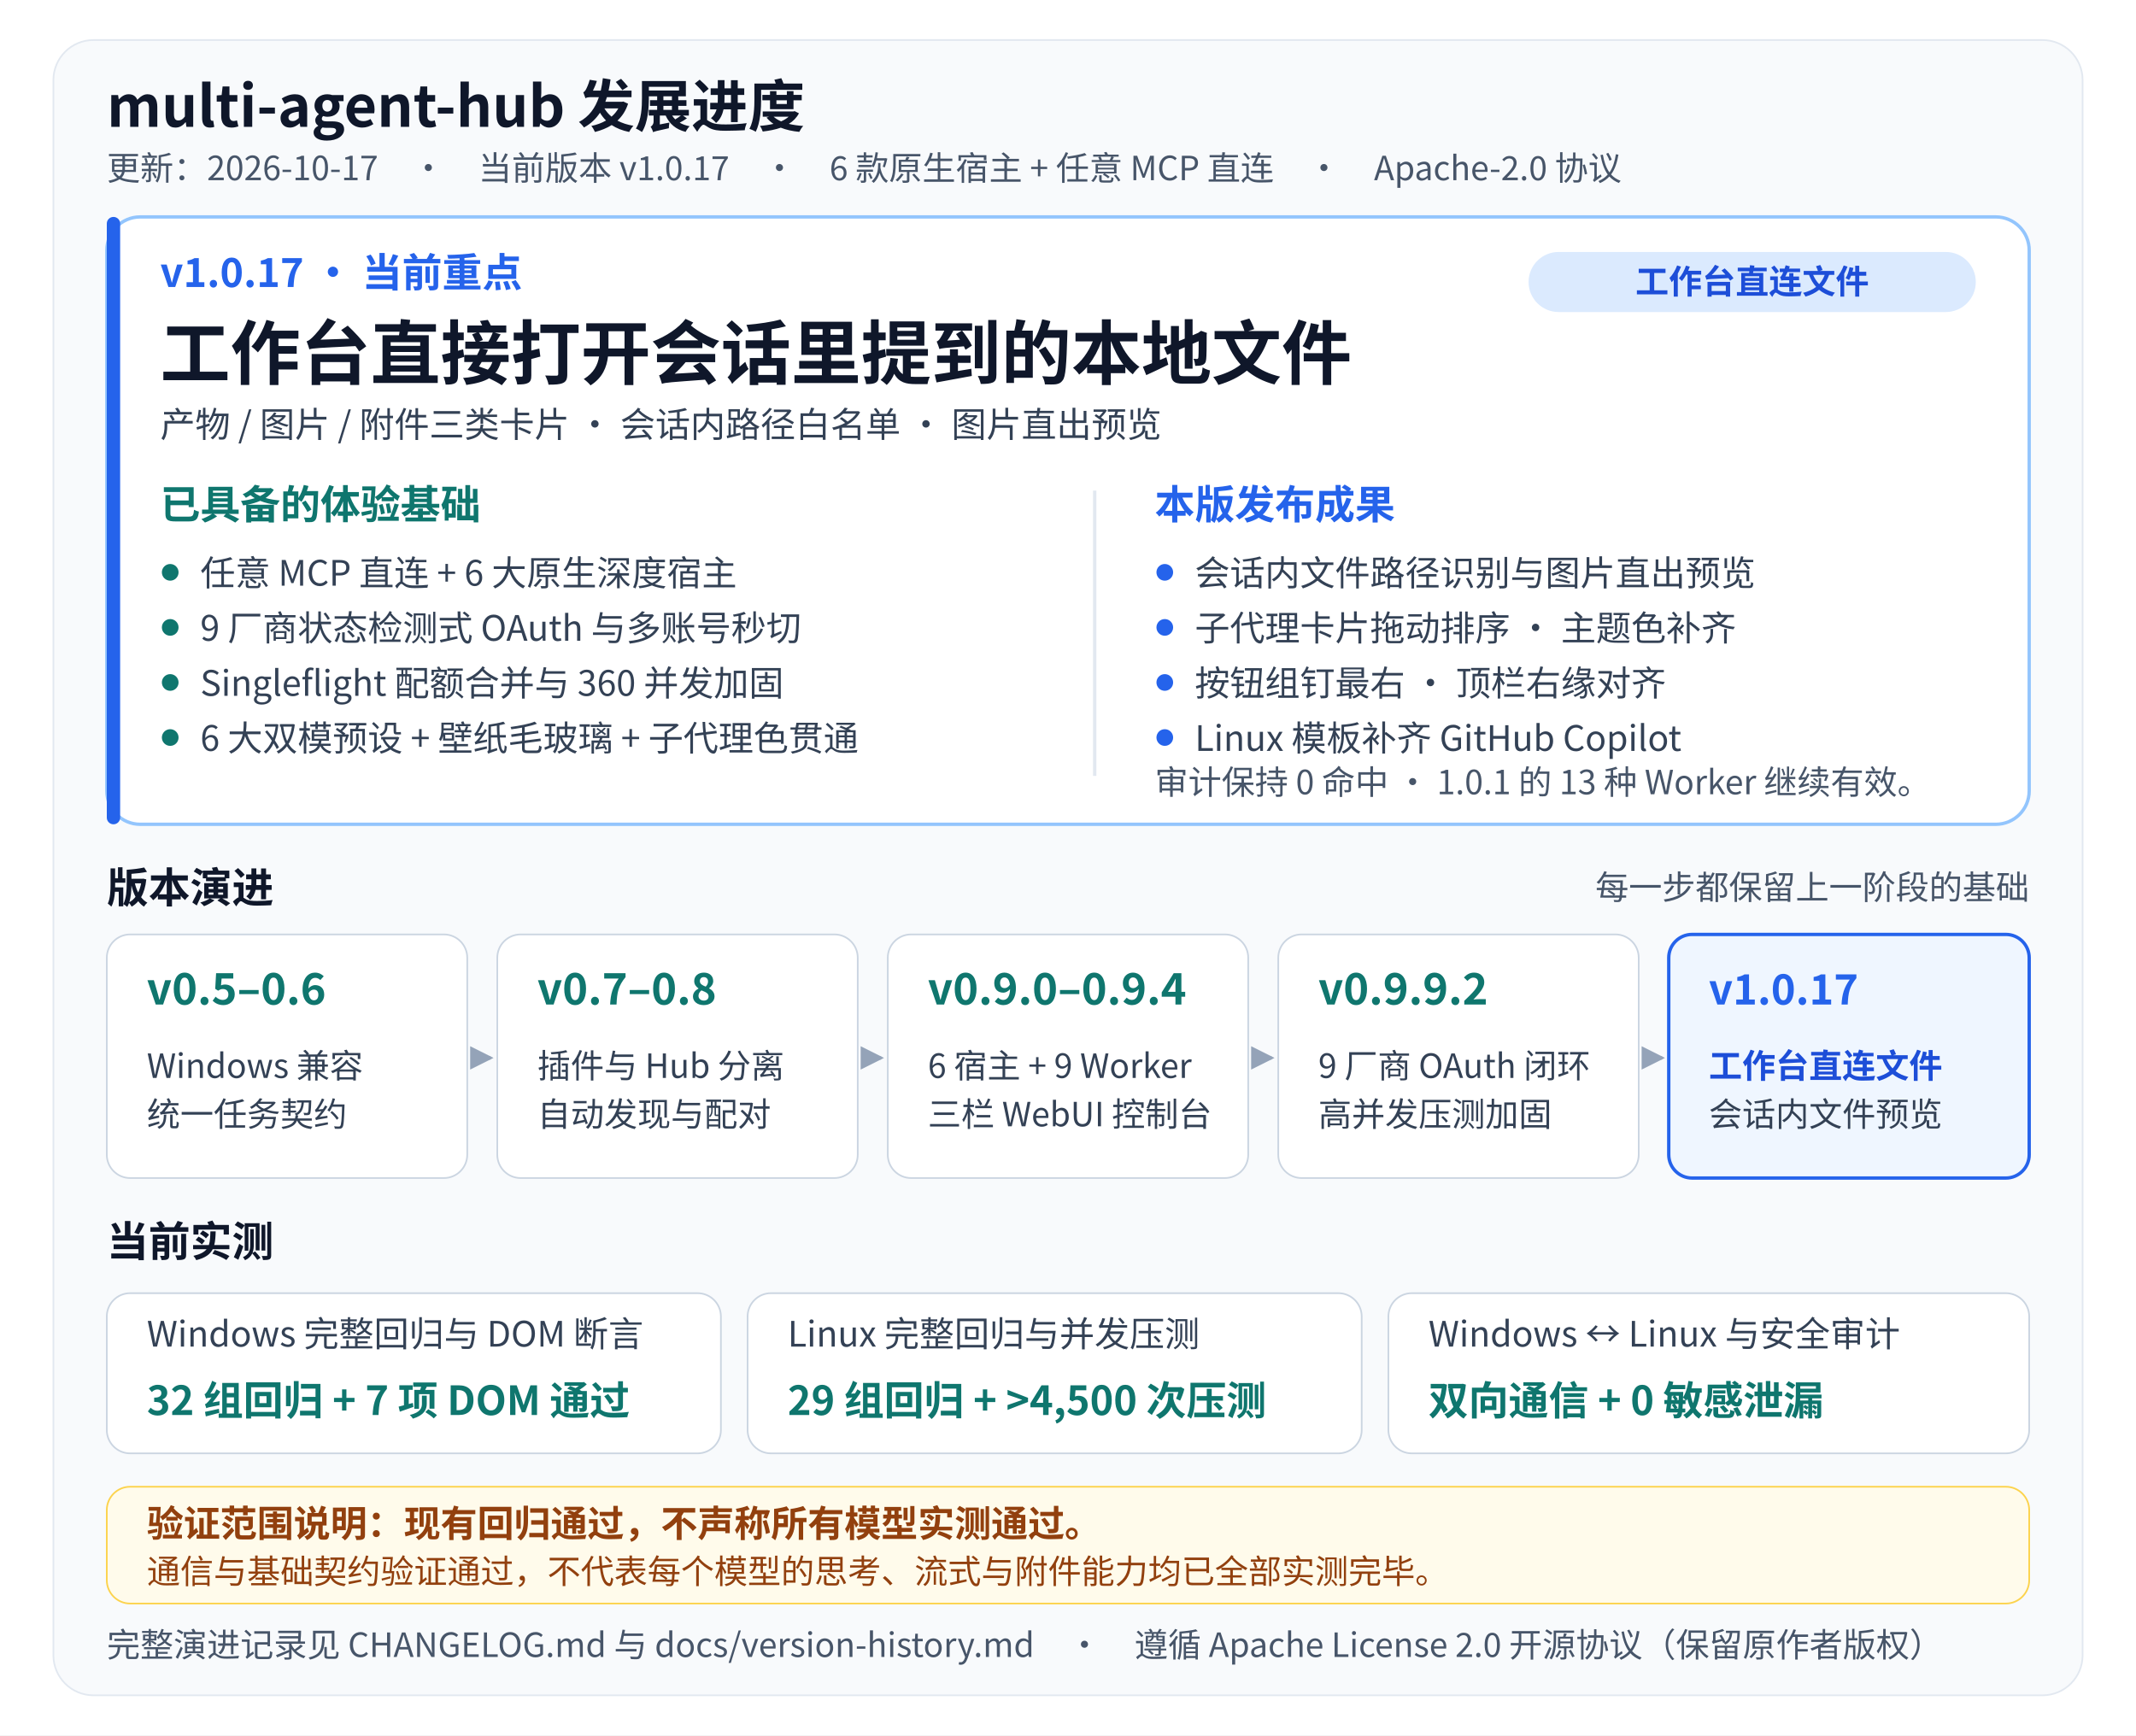
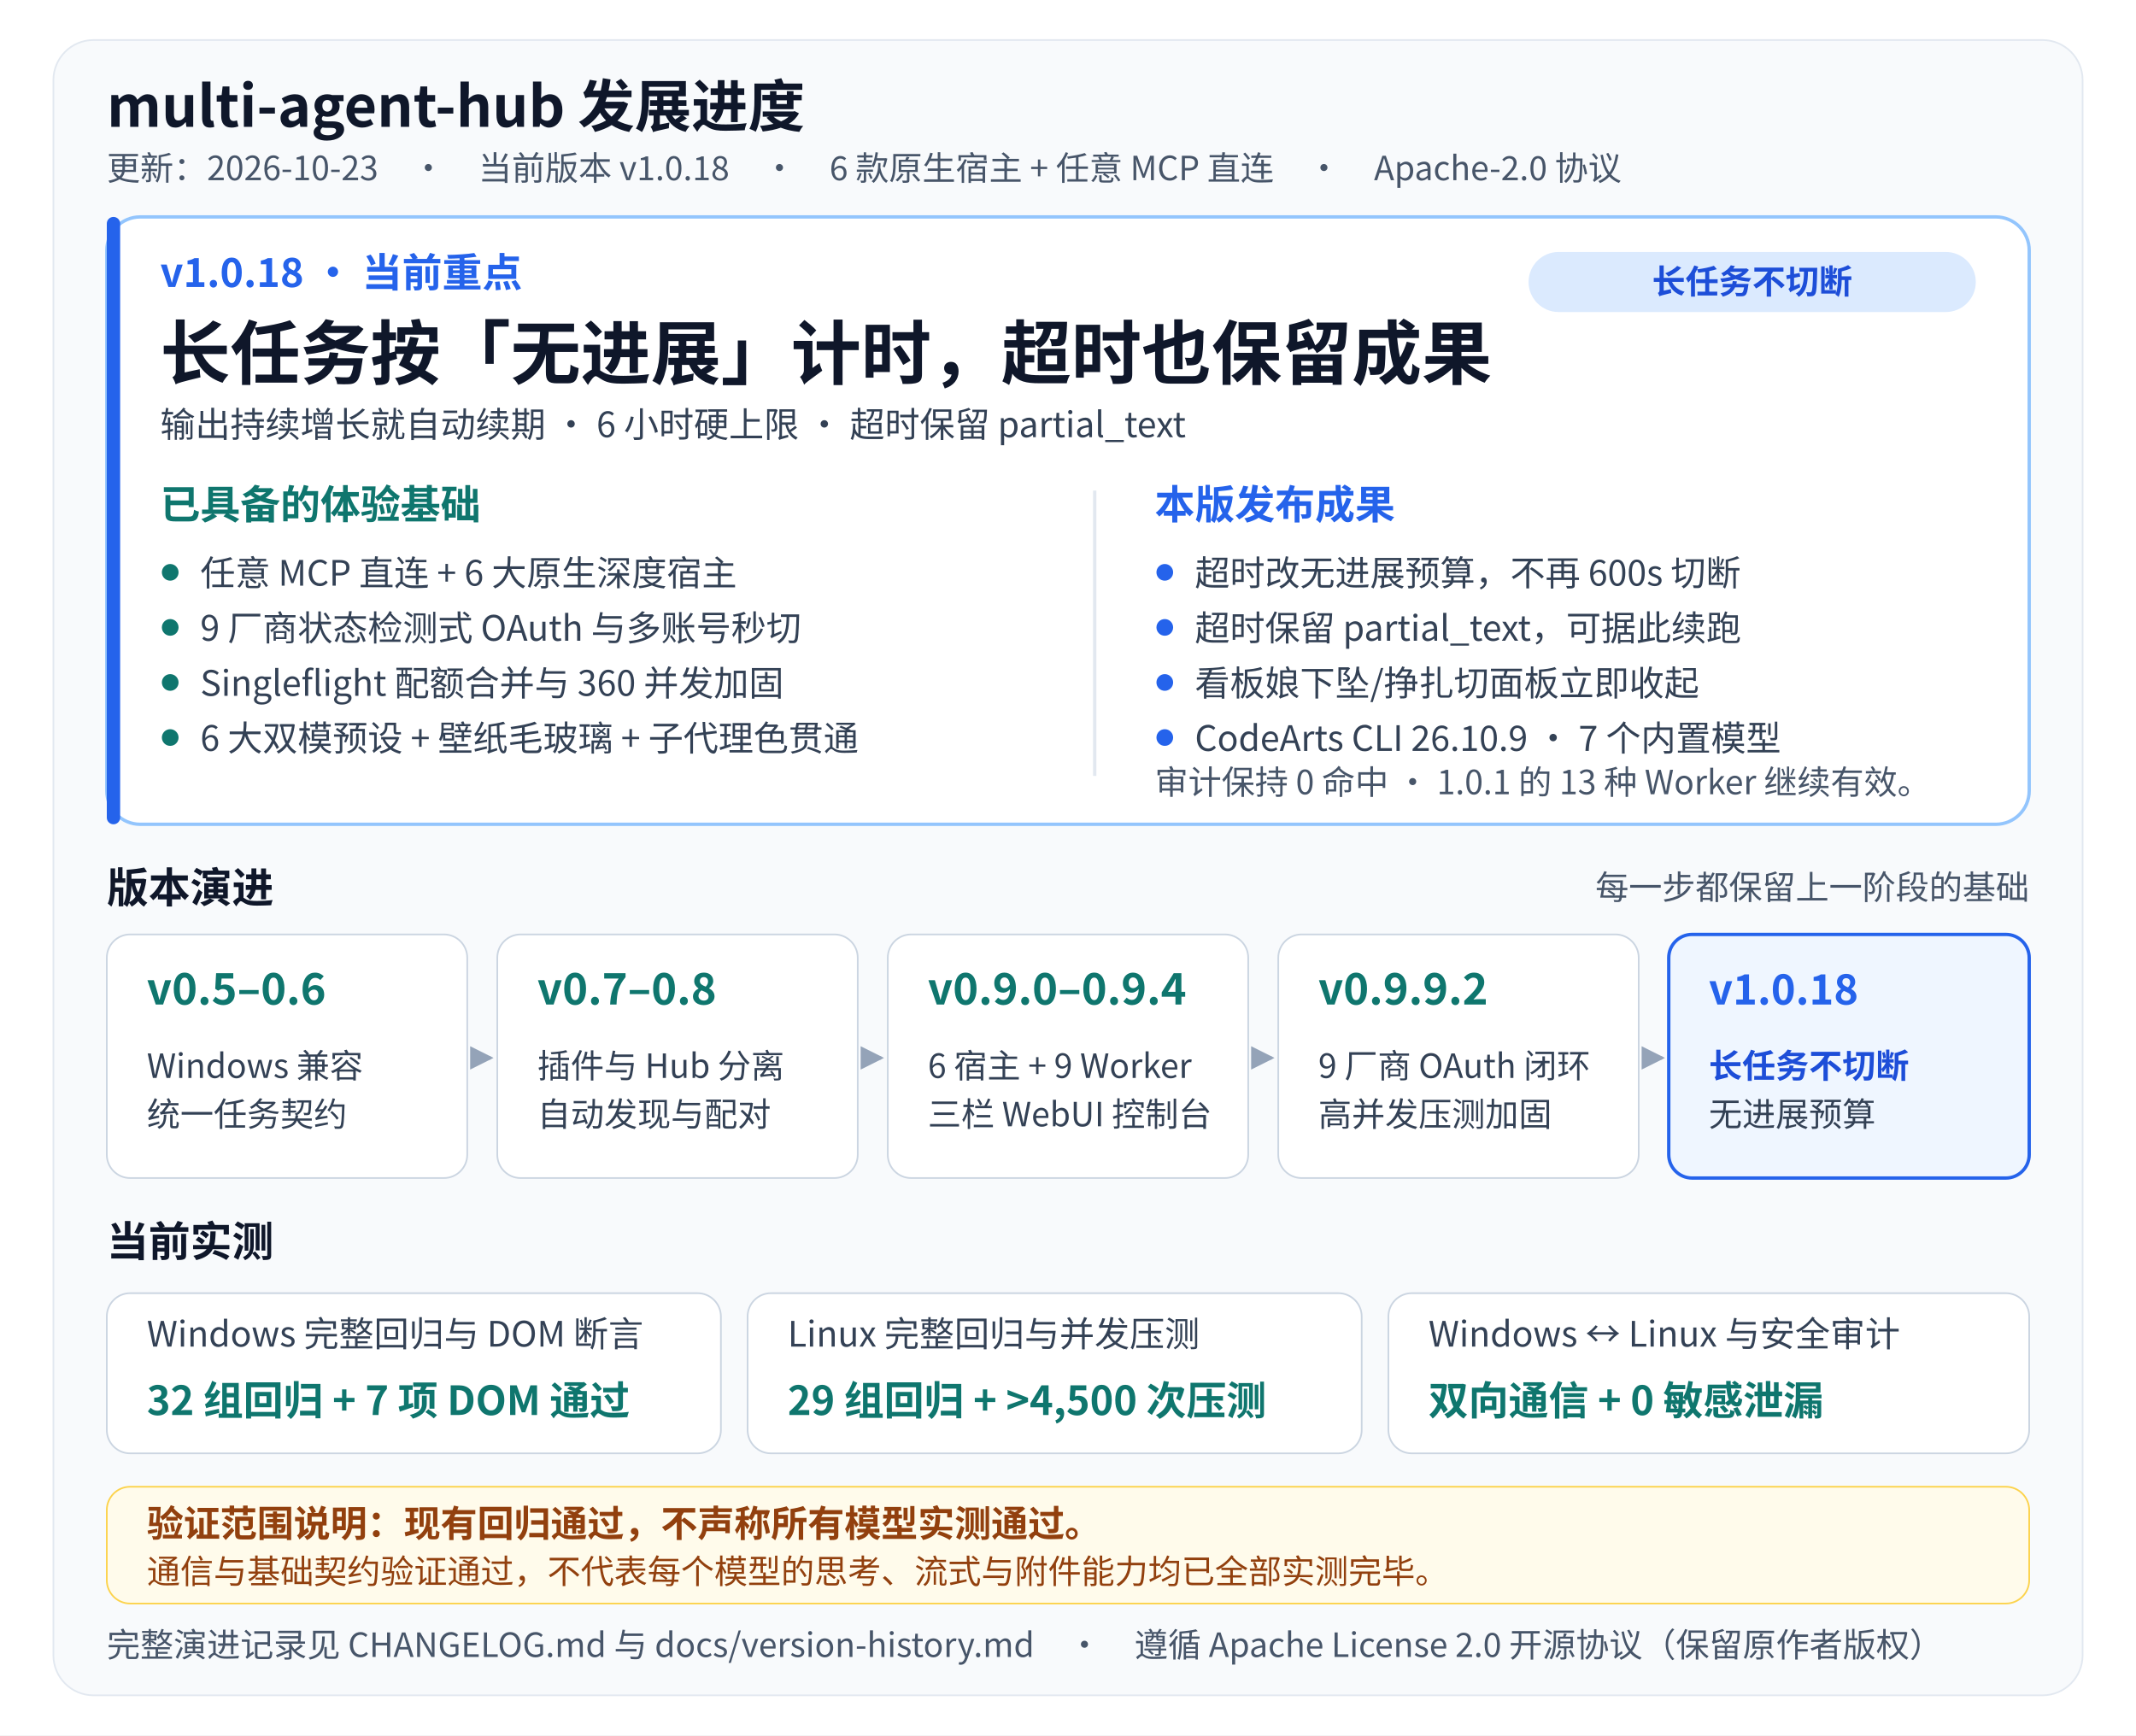
<svg xmlns="http://www.w3.org/2000/svg" width="1280" height="1040" viewBox="0 0 1280 1040" role="img" aria-labelledby="roadmap-title roadmap-desc" font-family="Microsoft YaHei, Noto Sans CJK SC, Segoe UI, sans-serif">
  <defs>
    <style>
      .title { font-size:34px; font-weight:700; fill:#0f172a; }
      .meta { font-size:20px; fill:#475569; }
      .focus { font-size:42px; font-weight:700; fill:#0f172a; }
      .lead { font-size:21px; fill:#334155; }
      .section { font-size:25px; font-weight:700; fill:#0f172a; }
      .body { font-size:21px; fill:#334155; }
      .version { font-size:26px; font-weight:700; fill:#0f766e; }
      .stage { font-size:20px; fill:#334155; }
      .stat { font-size:24px; font-weight:700; fill:#0f766e; }
      .note { font-size:20px; fill:#475569; }
    </style>
    <marker id="timeline-arrow" viewBox="0 0 8 8" refX="7" refY="4" markerWidth="7" markerHeight="7" orient="auto">
      <path d="M 0 0 L 8 4 L 0 8 Z" fill="#94a3b8" />
    </marker>
  </defs>
  <rect width="1280" height="1040" fill="#ffffff" />
  <rect x="32" y="24" width="1216" height="992" rx="24" fill="#f8fafc" stroke="#e2e8f0" />
  <text x="64" y="76" class="title">multi-agent-hub 发展进度</text>
-   <text x="64" y="108" class="meta">更新：2026-10-17　·　当前版本 v1.0.17　·　6 款原生宿主 + 任意 MCP 直连　·　Apache-2.0 协议</text>
+   <text x="64" y="108" class="meta">更新：2026-10-23　·　当前版本 v1.0.18　·　6 款原生宿主 + 任意 MCP 直连　·　Apache-2.0 协议</text>
  <g id="current-focus">
    <rect x="64" y="130" width="1152" height="364" rx="20" fill="#ffffff" stroke="#93c5fd" stroke-width="2" />
    <rect x="64" y="130" width="8" height="364" rx="4" fill="#2563eb" />
-     <text x="96" y="172" font-size="24" font-weight="700" fill="#2563eb">v1.0.17 · 当前重点</text>
+     <text x="96" y="172" font-size="24" font-weight="700" fill="#2563eb">v1.0.18 · 当前重点</text>
    <rect x="916" y="151" width="268" height="36" rx="18" fill="#dbeafe" />
-     <text x="1050" y="176" text-anchor="middle" font-size="20" font-weight="700" fill="#1d4ed8">工作台直连文件</text>
-     <text x="96" y="227" class="focus">工作台直接打开会话里提到的本地文件</text>
-     <text x="96" y="262" class="lead">产物 / 图片 / 附件三类卡片 · 会话内路径白名单 · 图片直出预览</text>
+     <text x="1050" y="176" text-anchor="middle" font-size="20" font-weight="700" fill="#1d4ed8">长任务不切断</text>
+     <text x="96" y="227" class="focus">长任务按「无进展」计时，超时也保留成果</text>
+     <text x="96" y="262" class="lead">输出持续增长就自动续期 · 6 小时硬上限 · 超时保留 partial_text</text>
    <line x1="656" y1="294" x2="656" y2="465" stroke="#e2e8f0" stroke-width="2" />
    <text x="96" y="311" font-size="24" font-weight="700" fill="#0f766e">已具备的体验基础</text>
    <circle cx="102" cy="343" r="5" fill="#0f766e" />
    <text x="120" y="351" class="body">任意 MCP 直连 + 6 大原生深度宿主</text>
    <circle cx="102" cy="376" r="5" fill="#0f766e" />
    <text x="120" y="384" class="body">9 厂商状态检测式 OAuth 与多账号秒切</text>
    <circle cx="102" cy="409" r="5" fill="#0f766e" />
    <text x="120" y="417" class="body">Singleflight 配额合并与 360 并发加固</text>
    <circle cx="102" cy="442" r="5" fill="#0f766e" />
    <text x="120" y="450" class="body">6 大双模预设 + 壁纸毛玻璃 + 子代理色贯通</text>
    <text x="692" y="311" font-size="24" font-weight="700" fill="#2563eb">本版发布成果</text>
    <circle cx="698" cy="343" r="5" fill="#2563eb" />
-     <text x="716" y="351" class="body">会话内文件路径识别与图片直出预览</text>
+     <text x="716" y="351" class="body">超时改无进展预算，不再 600s 切断</text>
    <circle cx="698" cy="376" r="5" fill="#2563eb" />
-     <text x="716" y="384" class="body">子代理卡片拖动排序 · 主题色补齐</text>
+     <text x="716" y="384" class="body">超时保留 partial_text，可据此续跑</text>
    <circle cx="698" cy="409" r="5" fill="#2563eb" />
-     <text x="716" y="417" class="body">按钮组钉最右 · 顶栏右缘对齐</text>
+     <text x="716" y="417" class="body">看板娘下坠/挣扎切面板立即收起</text>
    <circle cx="698" cy="442" r="5" fill="#2563eb" />
-     <text x="716" y="450" class="body">Linux 模板补齐 GitHub Copilot</text>
+     <text x="716" y="450" class="body">CodeArts CLI 26.10.9 · 7 个内置模型</text>
    <text x="692" y="476" class="note">审计保持 0 命中 · 1.0.1 的 13 种 Worker 继续有效。</text>
  </g>
  <text x="64" y="541" class="section">版本演进</text>
  <text x="1216" y="539" text-anchor="end" class="note">每一步都保留上一阶段的基础</text>
  <g id="version-timeline">
    <rect x="64" y="560" width="216" height="146" rx="14" fill="#ffffff" stroke="#cbd5e1" />
    <text x="88" y="602" class="version">v0.5–0.6</text>
    <text x="88" y="646" class="stage">Windows 兼容</text>
    <text x="88" y="675" class="stage">统一任务契约</text>
    <line x1="284" y1="634" x2="294" y2="634" stroke="#94a3b8" stroke-width="2" marker-end="url(#timeline-arrow)" />
    <rect x="298" y="560" width="216" height="146" rx="14" fill="#ffffff" stroke="#cbd5e1" />
    <text x="322" y="602" class="version">v0.7–0.8</text>
    <text x="322" y="646" class="stage">插件与 Hub 分离</text>
    <text x="322" y="675" class="stage">自动发现与配对</text>
    <line x1="518" y1="634" x2="528" y2="634" stroke="#94a3b8" stroke-width="2" marker-end="url(#timeline-arrow)" />
    <rect x="532" y="560" width="216" height="146" rx="14" fill="#ffffff" stroke="#cbd5e1" />
    <text x="556" y="602" class="version">v0.9.0–0.9.4</text>
    <text x="556" y="646" class="stage">6 宿主 + 9 Worker</text>
    <text x="556" y="675" class="stage">三栏 WebUI 控制台</text>
    <line x1="752" y1="634" x2="762" y2="634" stroke="#94a3b8" stroke-width="2" marker-end="url(#timeline-arrow)" />
    <rect x="766" y="560" width="216" height="146" rx="14" fill="#ffffff" stroke="#cbd5e1" />
    <text x="790" y="602" class="version">v0.9.9.2</text>
    <text x="790" y="646" class="stage">9 厂商 OAuth 闭环</text>
    <text x="790" y="675" class="stage">高并发压测加固</text>
    <line x1="986" y1="634" x2="996" y2="634" stroke="#94a3b8" stroke-width="2" marker-end="url(#timeline-arrow)" />
    <rect x="1000" y="560" width="216" height="146" rx="14" fill="#eff6ff" stroke="#2563eb" stroke-width="2" />
-     <text x="1024" y="602" font-size="25" font-weight="700" fill="#2563eb">v1.0.17</text>
-     <text x="1024" y="646" font-size="20" font-weight="700" fill="#1d4ed8">工作台直连文件</text>
-     <text x="1024" y="675" class="stage">会话内文件预览</text>
+     <text x="1024" y="602" font-size="25" font-weight="700" fill="#2563eb">v1.0.18</text>
+     <text x="1024" y="646" font-size="20" font-weight="700" fill="#1d4ed8">长任务不切断</text>
+     <text x="1024" y="675" class="stage">无进展预算</text>
  </g>
  <text x="64" y="753" class="section">当前实测</text>
  <g id="validation-summary">
    <rect x="64" y="775" width="368" height="96" rx="14" fill="#ffffff" stroke="#cbd5e1" />
    <text x="88" y="807" class="body">Windows 完整回归与 DOM 断言</text>
    <text x="88" y="848" class="stat">32 组回归 + 7 项 DOM 通过</text>
    <rect x="448" y="775" width="368" height="96" rx="14" fill="#ffffff" stroke="#cbd5e1" />
    <text x="472" y="807" class="body">Linux 完整回归与并发压测</text>
    <text x="472" y="848" class="stat">29 组回归 + &gt;4,500 次压测</text>
    <rect x="832" y="775" width="384" height="96" rx="14" fill="#ffffff" stroke="#cbd5e1" />
    <text x="856" y="807" class="body">Windows ↔ Linux 与安全审计</text>
    <text x="856" y="848" class="stat">双向通信 + 0 敏感泄漏</text>
  </g>
  <g id="authentication-boundary">
    <rect x="64" y="891" width="1152" height="70" rx="14" fill="#fffbeb" stroke="#fcd34d" />
    <text x="88" y="921" font-size="22" font-weight="700" fill="#92400e">验证范围说明：现有回归通过，不声称所有模型实测通过。</text>
    <text x="88" y="949" font-size="20" fill="#92400e">通信与基础契约验证通过，不代表每个模型的思考、流式与附件能力均已全部实测完毕。</text>
  </g>
  <text x="64" y="993" class="note">完整演进记录见 CHANGELOG.md 与 docs/version-history.md　·　遵循 Apache License 2.0 开源协议（保留原作者版权）</text>
</svg>
